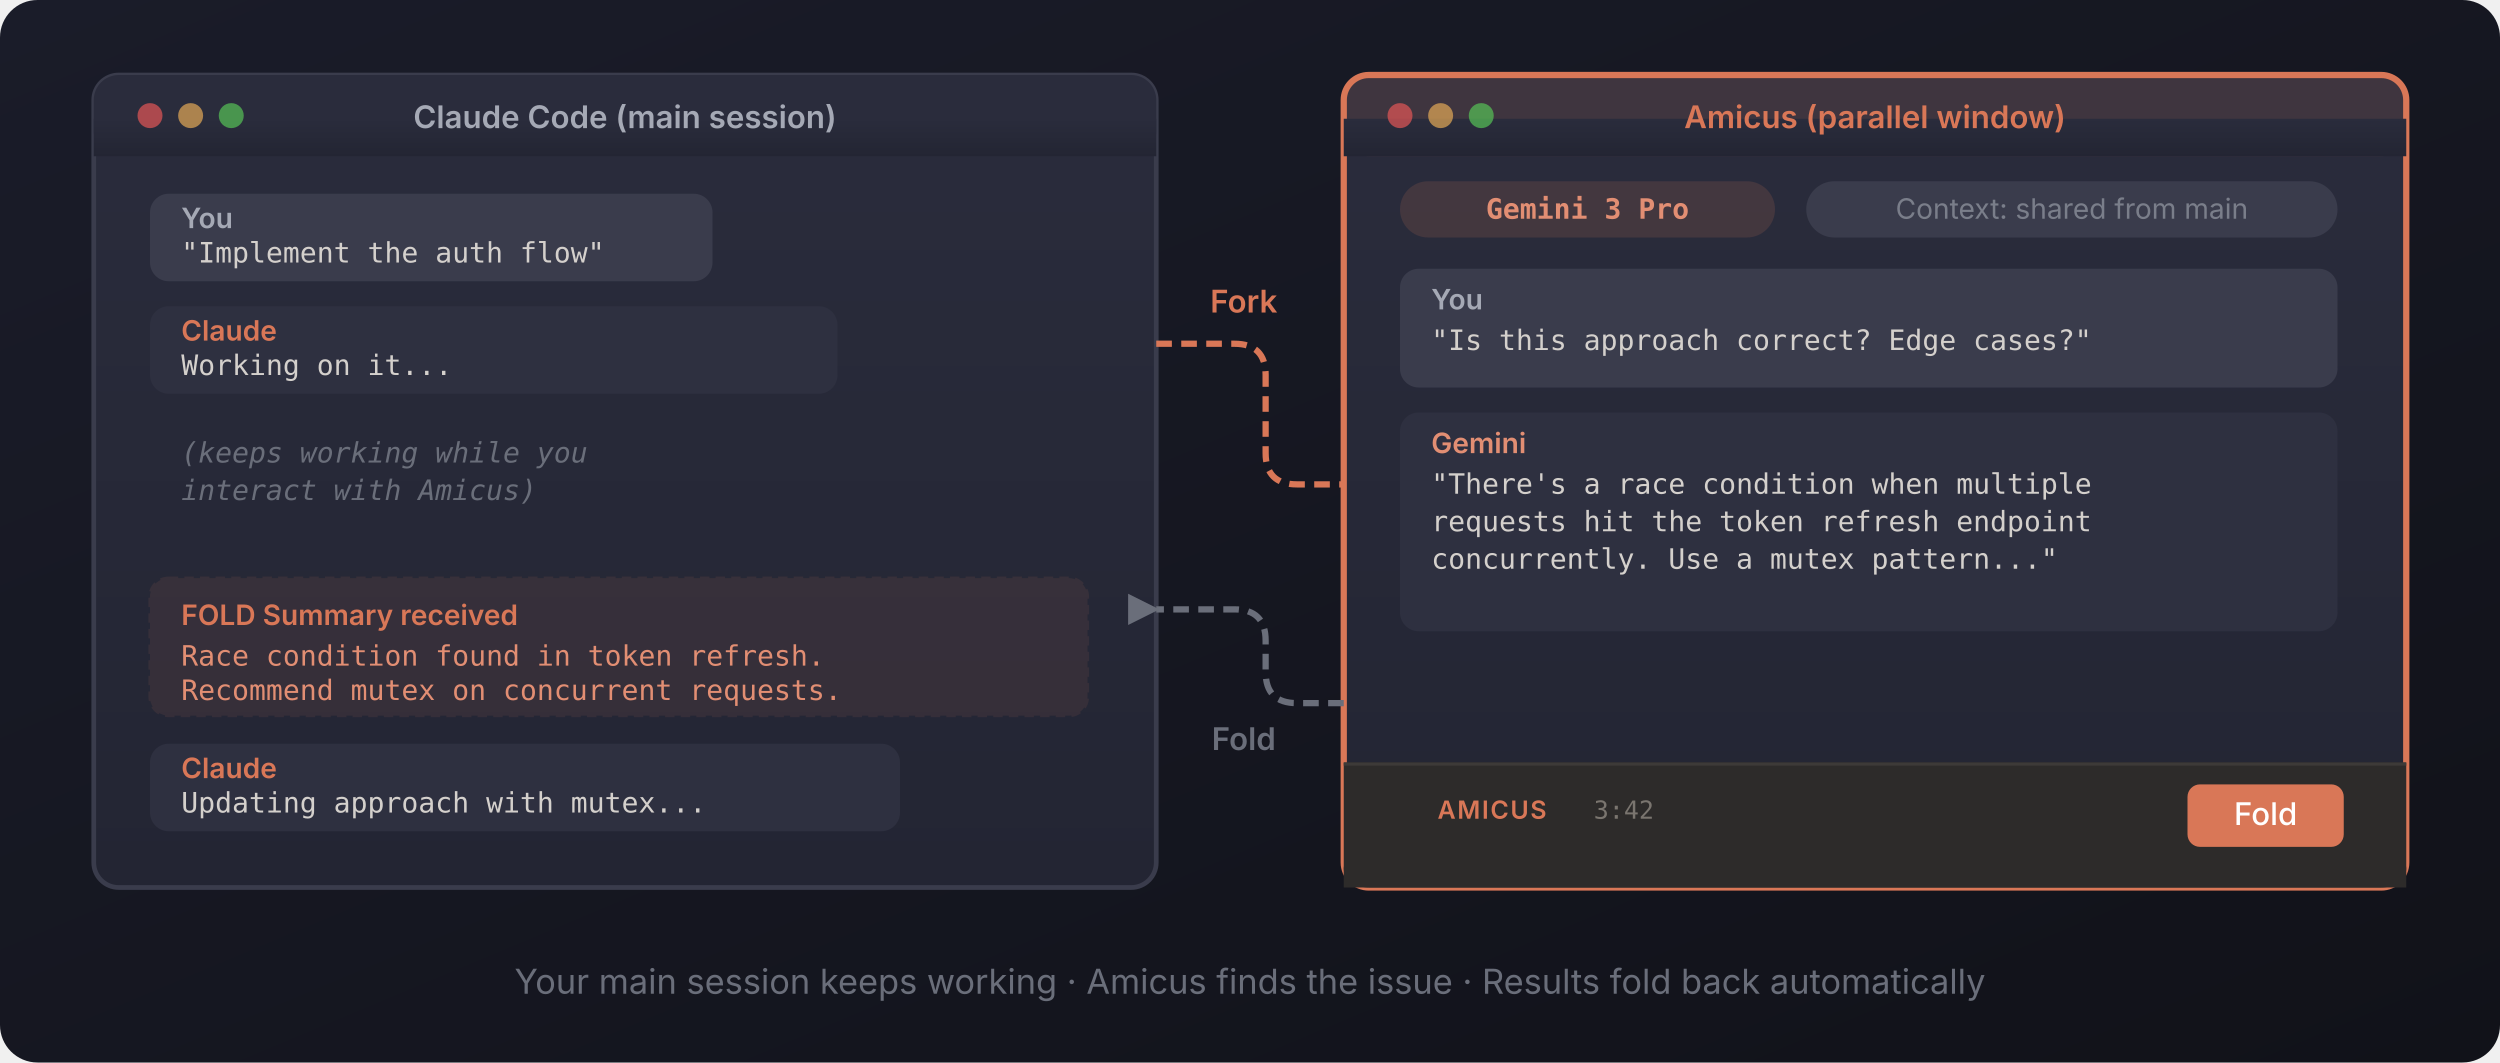
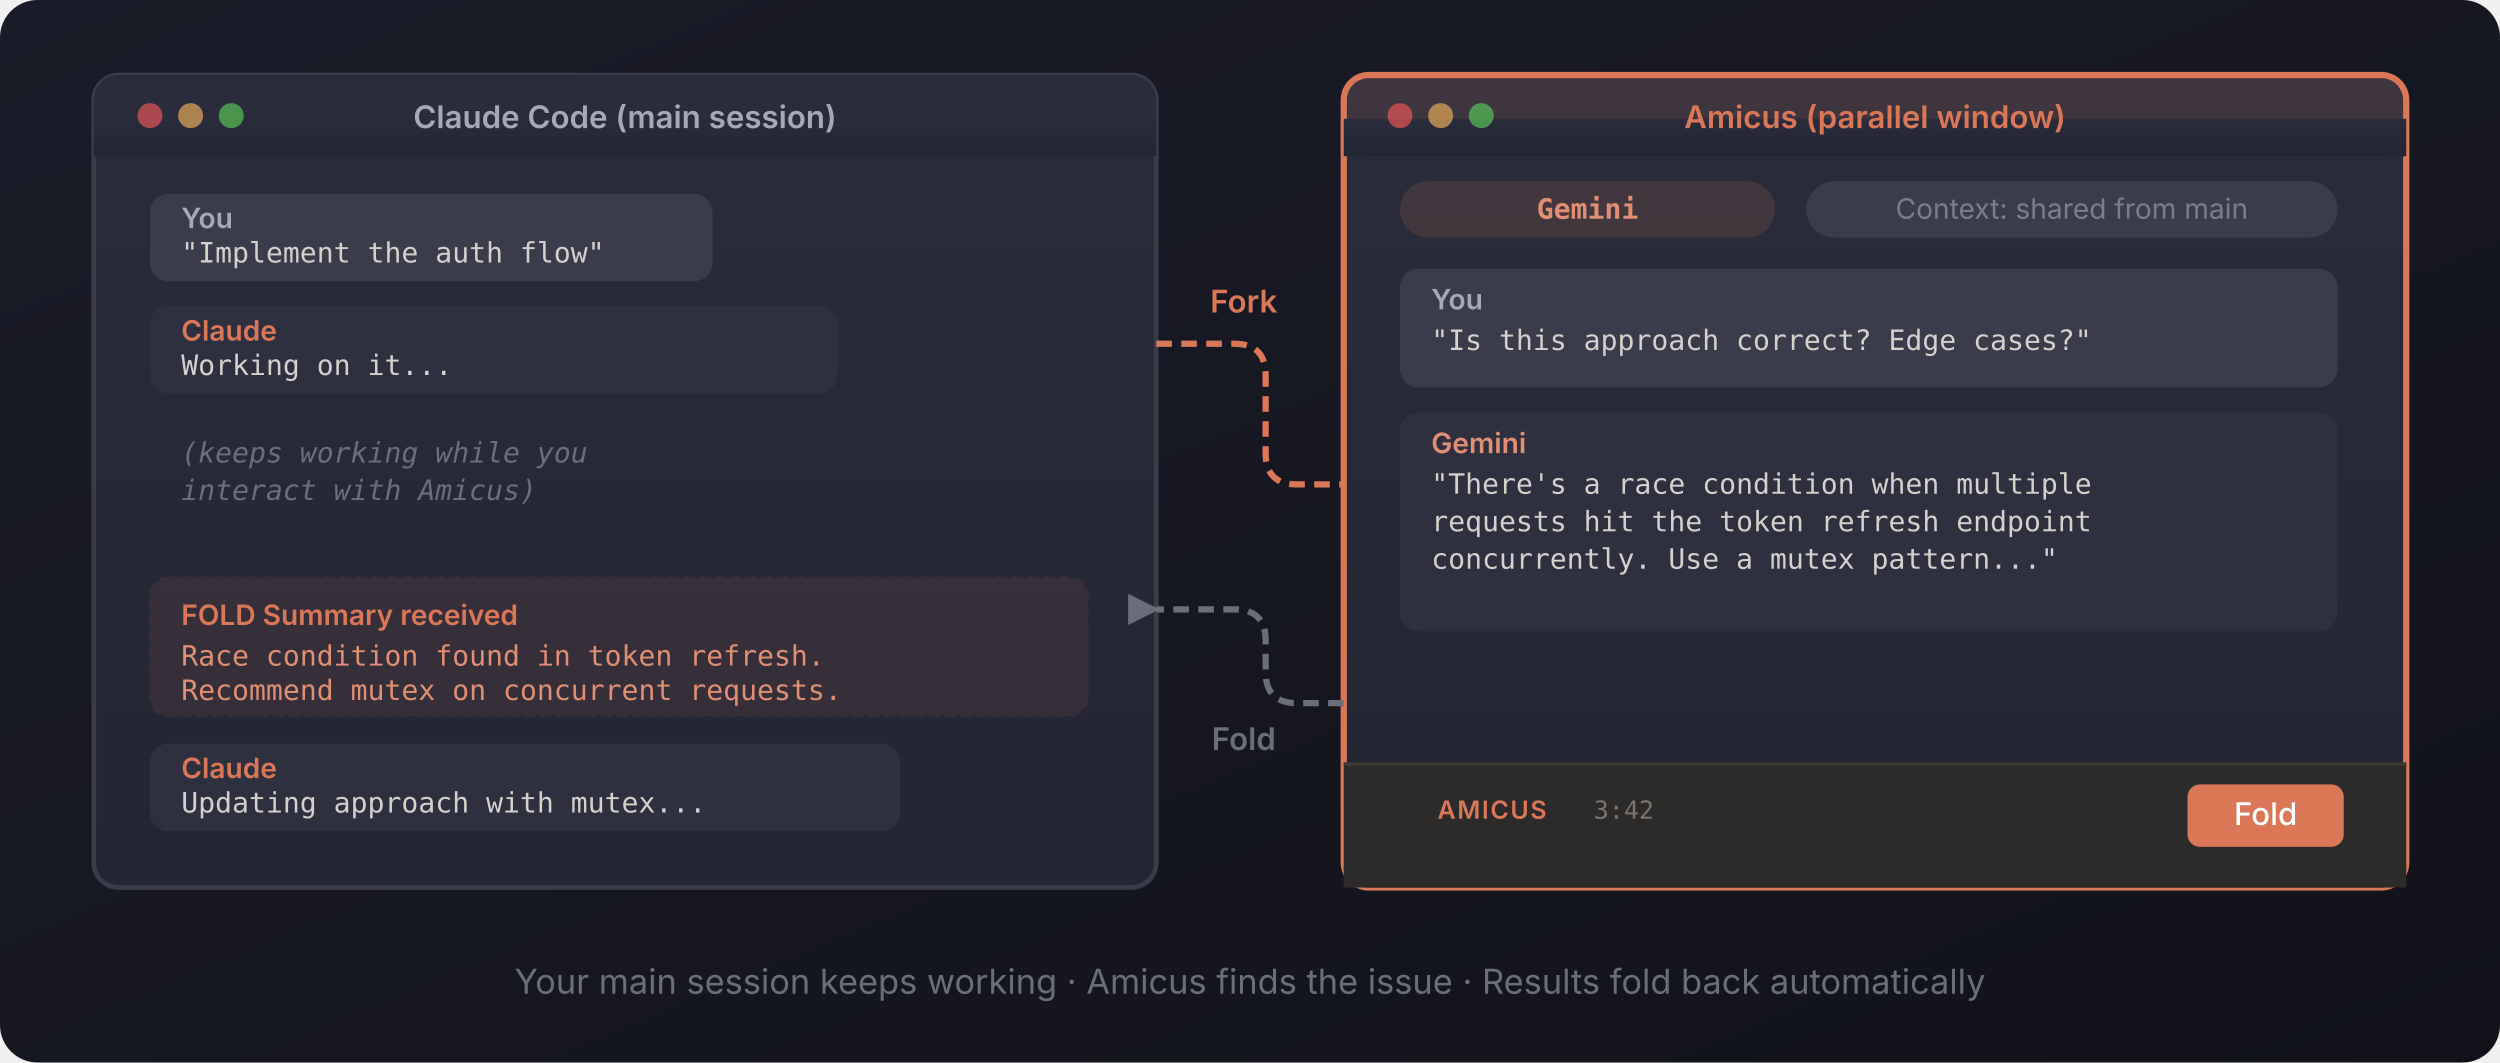
<svg xmlns="http://www.w3.org/2000/svg" viewBox="0 0 800 340" width="100%" height="100%">
  <defs>
    <linearGradient id="bg" x1="0%" y1="0%" x2="100%" y2="100%">
      <stop offset="0%" stop-color="#1A1C29" />
      <stop offset="100%" stop-color="#111219" />
    </linearGradient>
    <linearGradient id="box" x1="0%" y1="0%" x2="0%" y2="100%">
      <stop offset="0%" stop-color="#2A2C3C" />
      <stop offset="100%" stop-color="#232533" />
    </linearGradient>
    <marker id="arr" viewBox="0 0 10 10" refX="9" refY="5" markerWidth="5" markerHeight="5" orient="auto">
      <path d="M 0 0 L 10 5 L 0 10 z" fill="#D97757" />
    </marker>
    <marker id="arr-fold" viewBox="0 0 10 10" refX="1" refY="5" markerWidth="5" markerHeight="5" orient="auto">
      <path d="M 10 0 L 0 5 L 10 10 z" fill="#6A6E7A" />
    </marker>
  </defs>
  <rect width="800" height="340" fill="url(#bg)" rx="12" />
  <rect x="30" y="24" width="340" height="260" fill="url(#box)" stroke="#3A3C4C" stroke-width="1.5" rx="8" />
  <rect x="30" y="24" width="340" height="26" fill="#2A2C3C" rx="8" />
  <rect x="30" y="38" width="340" height="12" fill="url(#box)" />
  <circle cx="48" cy="37" r="4" fill="#E25555" opacity="0.7" />
  <circle cx="61" cy="37" r="4" fill="#E2A855" opacity="0.7" />
  <circle cx="74" cy="37" r="4" fill="#55C255" opacity="0.7" />
  <text x="200" y="41" font-family="-apple-system, BlinkMacSystemFont, 'Segoe UI', sans-serif" font-size="10" font-weight="600" fill="#A5A9B5" text-anchor="middle">Claude Code (main session)</text>
  <rect x="48" y="62" width="180" height="28" rx="6" fill="#3A3C4C" />
  <text x="58" y="73" font-family="-apple-system, BlinkMacSystemFont, 'Segoe UI', sans-serif" font-size="9" font-weight="600" fill="#A5A9B5">You</text>
  <text x="58" y="84" font-family="SF Mono, Menlo, monospace" font-size="9" fill="#D4D0CC">"Implement the auth flow"</text>
  <rect x="48" y="98" width="220" height="28" rx="6" fill="#2E3040" />
  <text x="58" y="109" font-family="-apple-system, BlinkMacSystemFont, 'Segoe UI', sans-serif" font-size="9" font-weight="600" fill="#D97757">Claude</text>
  <text x="58" y="120" font-family="SF Mono, Menlo, monospace" font-size="9" fill="#D4D0CC">Working on it...</text>
  <text x="58" y="148" font-family="SF Mono, Menlo, monospace" font-size="9" fill="#6A6E7A" font-style="italic">(keeps working while you</text>
  <text x="58" y="160" font-family="SF Mono, Menlo, monospace" font-size="9" fill="#6A6E7A" font-style="italic"> interact with Amicus)</text>
  <rect x="48" y="185" width="300" height="44" rx="6" fill="#D97757" opacity="0.1" stroke="#D97757" stroke-width="1" stroke-dasharray="3,2" />
  <text x="58" y="200" font-family="-apple-system, BlinkMacSystemFont, 'Segoe UI', sans-serif" font-size="9" font-weight="600" fill="#D97757">FOLD Summary received</text>
  <text x="58" y="213" font-family="SF Mono, Menlo, monospace" font-size="9" fill="#E28E73">Race condition found in token refresh.</text>
  <text x="58" y="224" font-family="SF Mono, Menlo, monospace" font-size="9" fill="#E28E73">Recommend mutex on concurrent requests.</text>
  <rect x="48" y="238" width="240" height="28" rx="6" fill="#2E3040" />
  <text x="58" y="249" font-family="-apple-system, BlinkMacSystemFont, 'Segoe UI', sans-serif" font-size="9" font-weight="600" fill="#D97757">Claude</text>
  <text x="58" y="260" font-family="SF Mono, Menlo, monospace" font-size="9" fill="#D4D0CC">Updating approach with mutex...</text>
  <rect x="430" y="24" width="340" height="260" fill="url(#box)" stroke="#D97757" stroke-width="2" rx="8" />
  <rect x="430" y="24" width="340" height="26" fill="#D97757" opacity="0.12" rx="8" />
  <rect x="430" y="38" width="340" height="12" fill="url(#box)" />
  <circle cx="448" cy="37" r="4" fill="#E25555" opacity="0.7" />
  <circle cx="461" cy="37" r="4" fill="#E2A855" opacity="0.7" />
  <circle cx="474" cy="37" r="4" fill="#55C255" opacity="0.7" />
  <text x="600" y="41" font-family="-apple-system, BlinkMacSystemFont, 'Segoe UI', sans-serif" font-size="10" font-weight="600" fill="#D97757" text-anchor="middle">Amicus (parallel window)</text>
  <rect x="448" y="58" width="120" height="18" rx="9" fill="#D97757" opacity="0.15" />
-   <text x="508" y="70" font-family="SF Mono, Menlo, monospace" font-size="9" font-weight="600" fill="#E28E73" text-anchor="middle">Gemini 3 Pro</text>
+   <text x="508" y="70" font-family="SF Mono, Menlo, monospace" font-size="9" font-weight="600" fill="#E28E73" text-anchor="middle">Gemini</text>
  <rect x="578" y="58" width="170" height="18" rx="9" fill="#3A3C4C" />
  <text x="663" y="70" font-family="-apple-system, BlinkMacSystemFont, 'Segoe UI', sans-serif" font-size="9" fill="#7A7E8A" text-anchor="middle">Context: shared from main</text>
  <rect x="448" y="86" width="300" height="38" rx="6" fill="#3A3C4C" />
  <text x="458" y="99" font-family="-apple-system, BlinkMacSystemFont, 'Segoe UI', sans-serif" font-size="9" font-weight="600" fill="#A5A9B5">You</text>
  <text x="458" y="112" font-family="SF Mono, Menlo, monospace" font-size="9" fill="#D4D0CC">"Is this approach correct? Edge cases?"</text>
  <rect x="448" y="132" width="300" height="70" rx="6" fill="#2E3040" />
  <text x="458" y="145" font-family="-apple-system, BlinkMacSystemFont, 'Segoe UI', sans-serif" font-size="9" font-weight="600" fill="#E28E73">Gemini</text>
  <text x="458" y="158" font-family="SF Mono, Menlo, monospace" font-size="9" fill="#D4D0CC">"There's a race condition when multiple</text>
  <text x="458" y="170" font-family="SF Mono, Menlo, monospace" font-size="9" fill="#D4D0CC"> requests hit the token refresh endpoint</text>
  <text x="458" y="182" font-family="SF Mono, Menlo, monospace" font-size="9" fill="#D4D0CC"> concurrently. Use a mutex pattern..."</text>
  <text x="458" y="196" font-family="SF Mono, Menlo, monospace" font-size="9" fill="#D4D0CC" />
  <rect x="430" y="244" width="340" height="40" fill="#2D2B2A" rx="0" />
  <rect x="430" y="244" width="340" height="1" fill="#3D3A38" />
  <rect x="430" y="272" width="340" height="12" fill="#2D2B2A" rx="8" />
  <text x="460" y="262" font-family="-apple-system, BlinkMacSystemFont, 'Segoe UI', sans-serif" font-size="8" font-weight="600" fill="#D97757" letter-spacing="0.5">AMICUS</text>
  <text x="510" y="262" font-family="SF Mono, Menlo, monospace" font-size="8" fill="#7A756F">3:42</text>
  <rect x="700" y="251" width="50" height="20" rx="4" fill="#D97757" />
  <text x="725" y="264" font-family="-apple-system, BlinkMacSystemFont, 'Segoe UI', sans-serif" font-size="10" font-weight="500" fill="#FFF" text-anchor="middle">Fold</text>
  <path d="M 370 110 L 395 110 Q 405 110 405 120 L 405 145 Q 405 155 415 155 L 430 155" fill="none" stroke="#D97757" stroke-width="2" stroke-dasharray="5,3" />
  <text x="398" y="100" font-family="-apple-system, BlinkMacSystemFont, 'Segoe UI', sans-serif" font-size="10" font-weight="600" fill="#D97757" text-anchor="middle">Fork</text>
  <path d="M 430 225 L 415 225 Q 405 225 405 215 L 405 205 Q 405 195 395 195 L 370 195" fill="none" stroke="#6A6E7A" stroke-width="2" stroke-dasharray="5,3" marker-end="url(#arr-fold)" />
  <text x="398" y="240" font-family="-apple-system, BlinkMacSystemFont, 'Segoe UI', sans-serif" font-size="10" font-weight="600" fill="#6A6E7A" text-anchor="middle">Fold</text>
  <text x="400" y="318" font-family="-apple-system, BlinkMacSystemFont, 'Segoe UI', sans-serif" font-size="11" fill="#6A6E7A" text-anchor="middle">Your main session keeps working  ·  Amicus finds the issue  ·  Results fold back automatically</text>
</svg>
